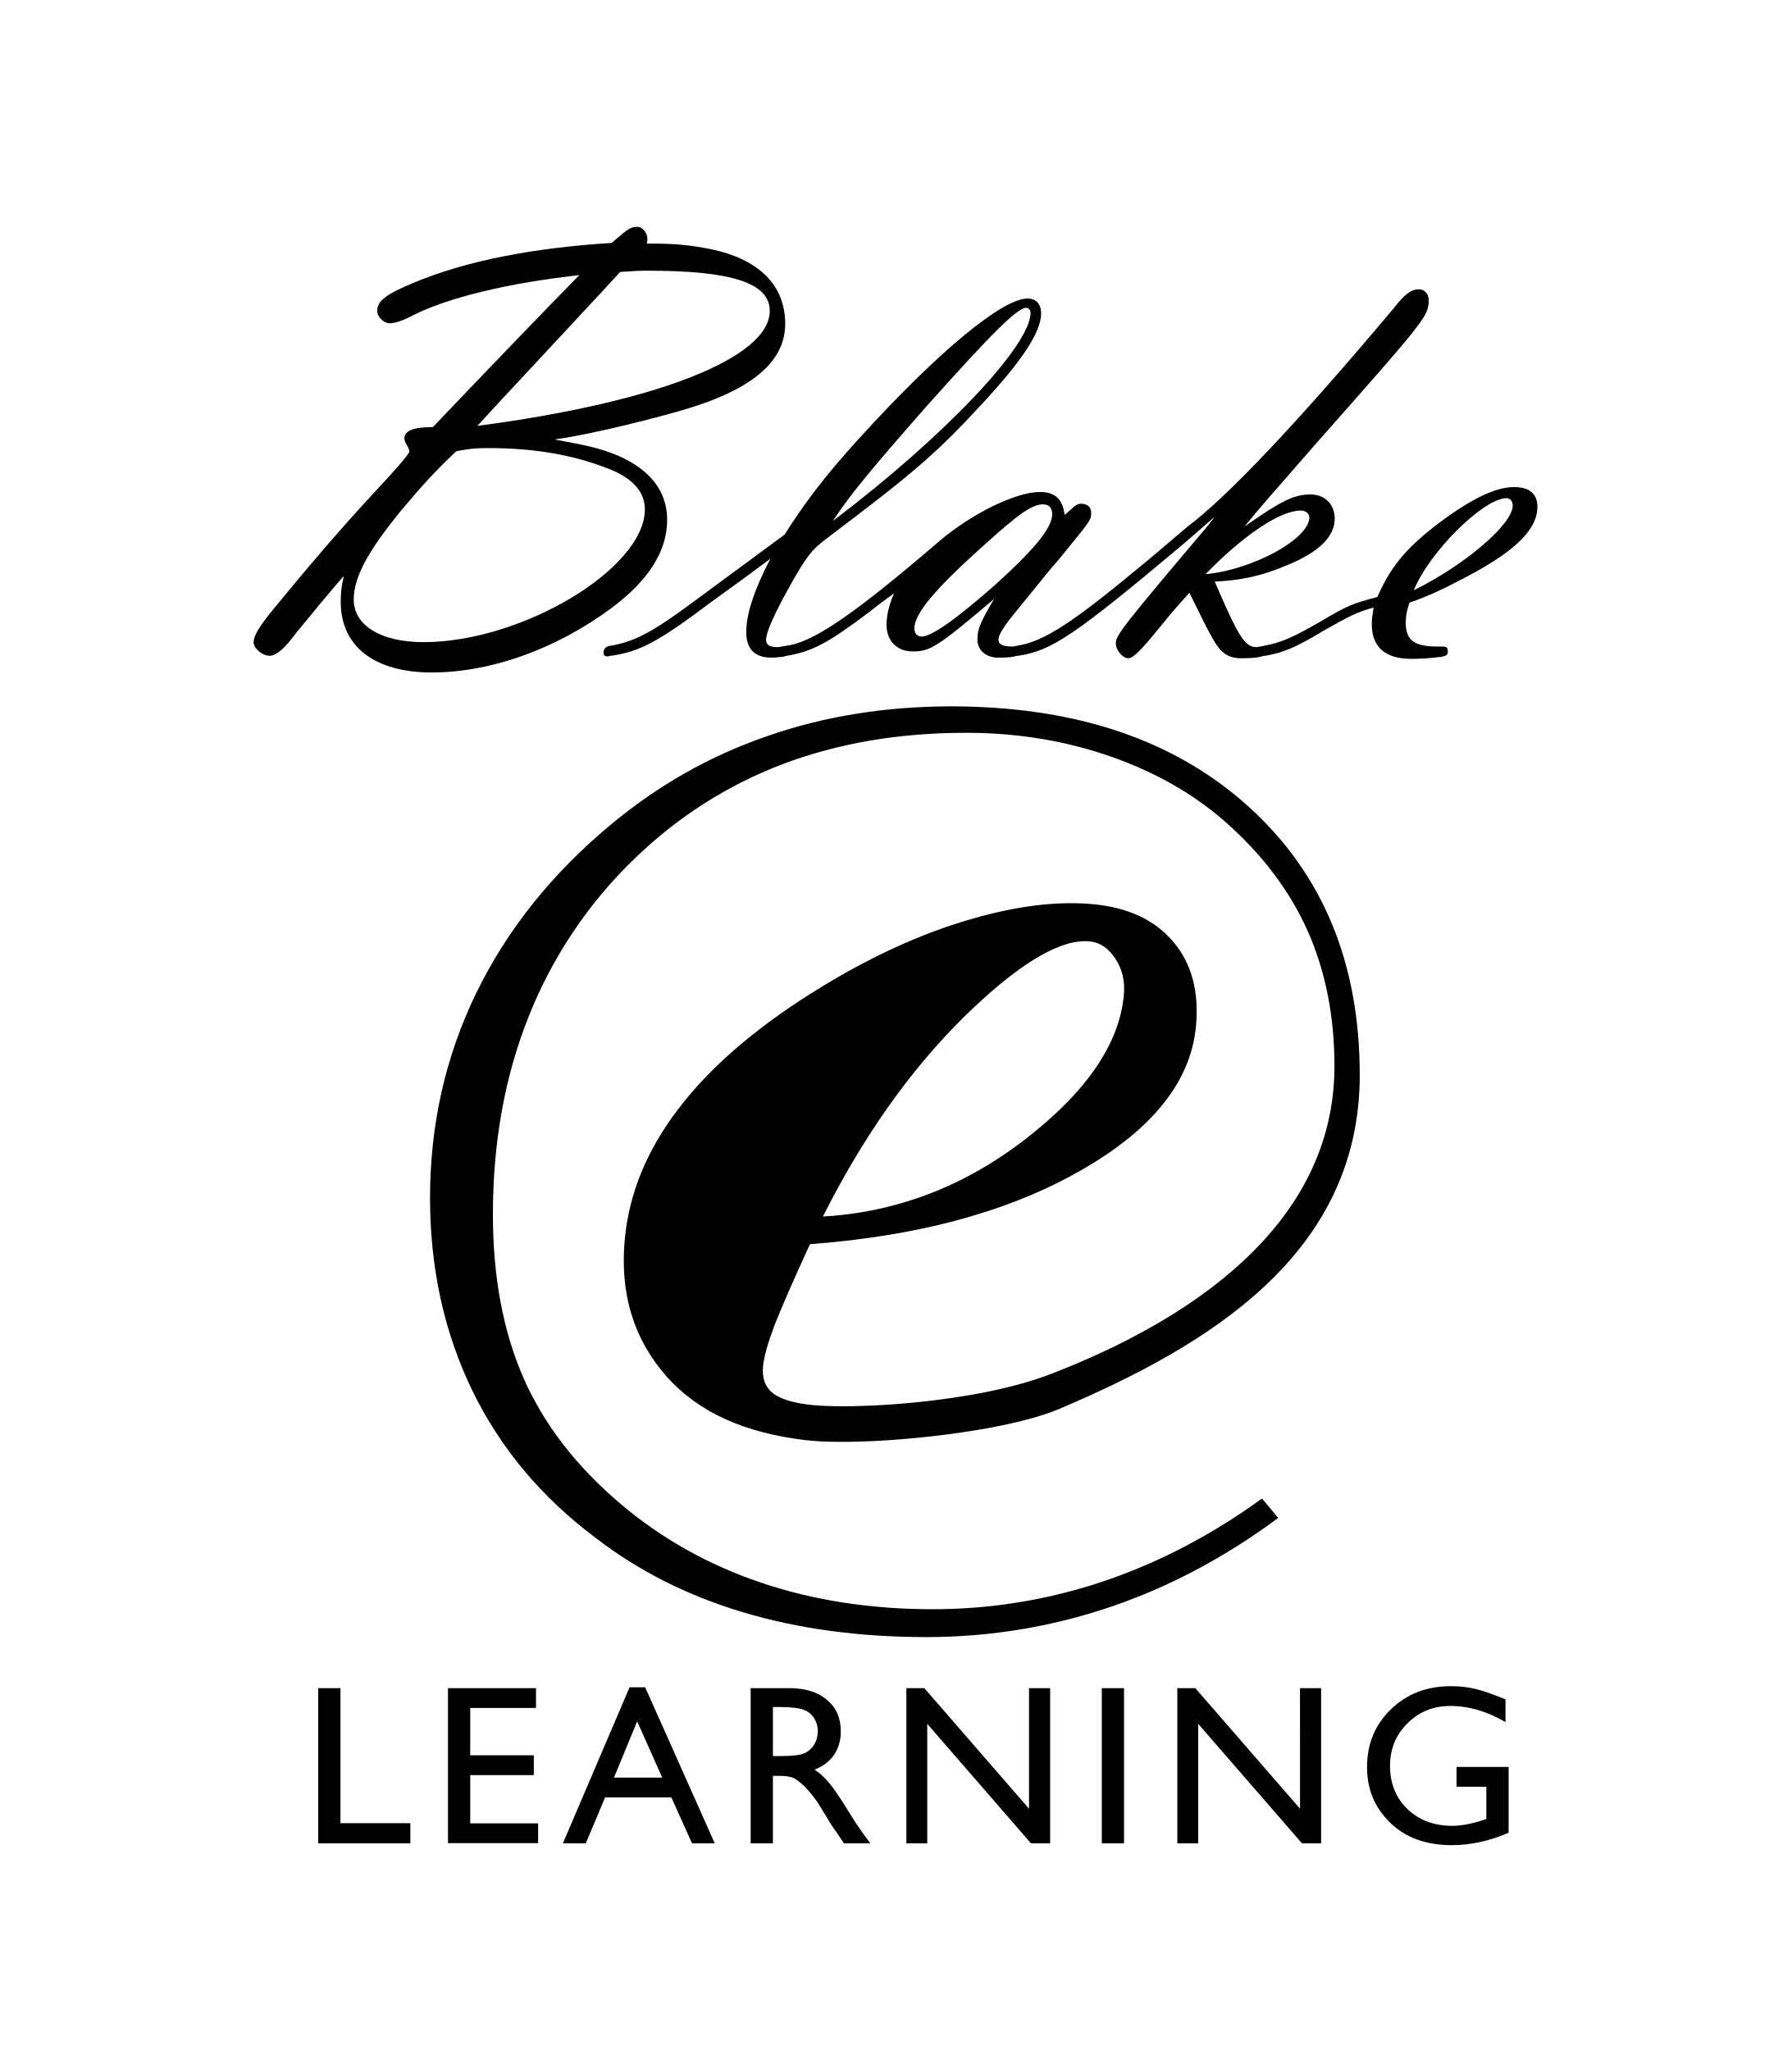
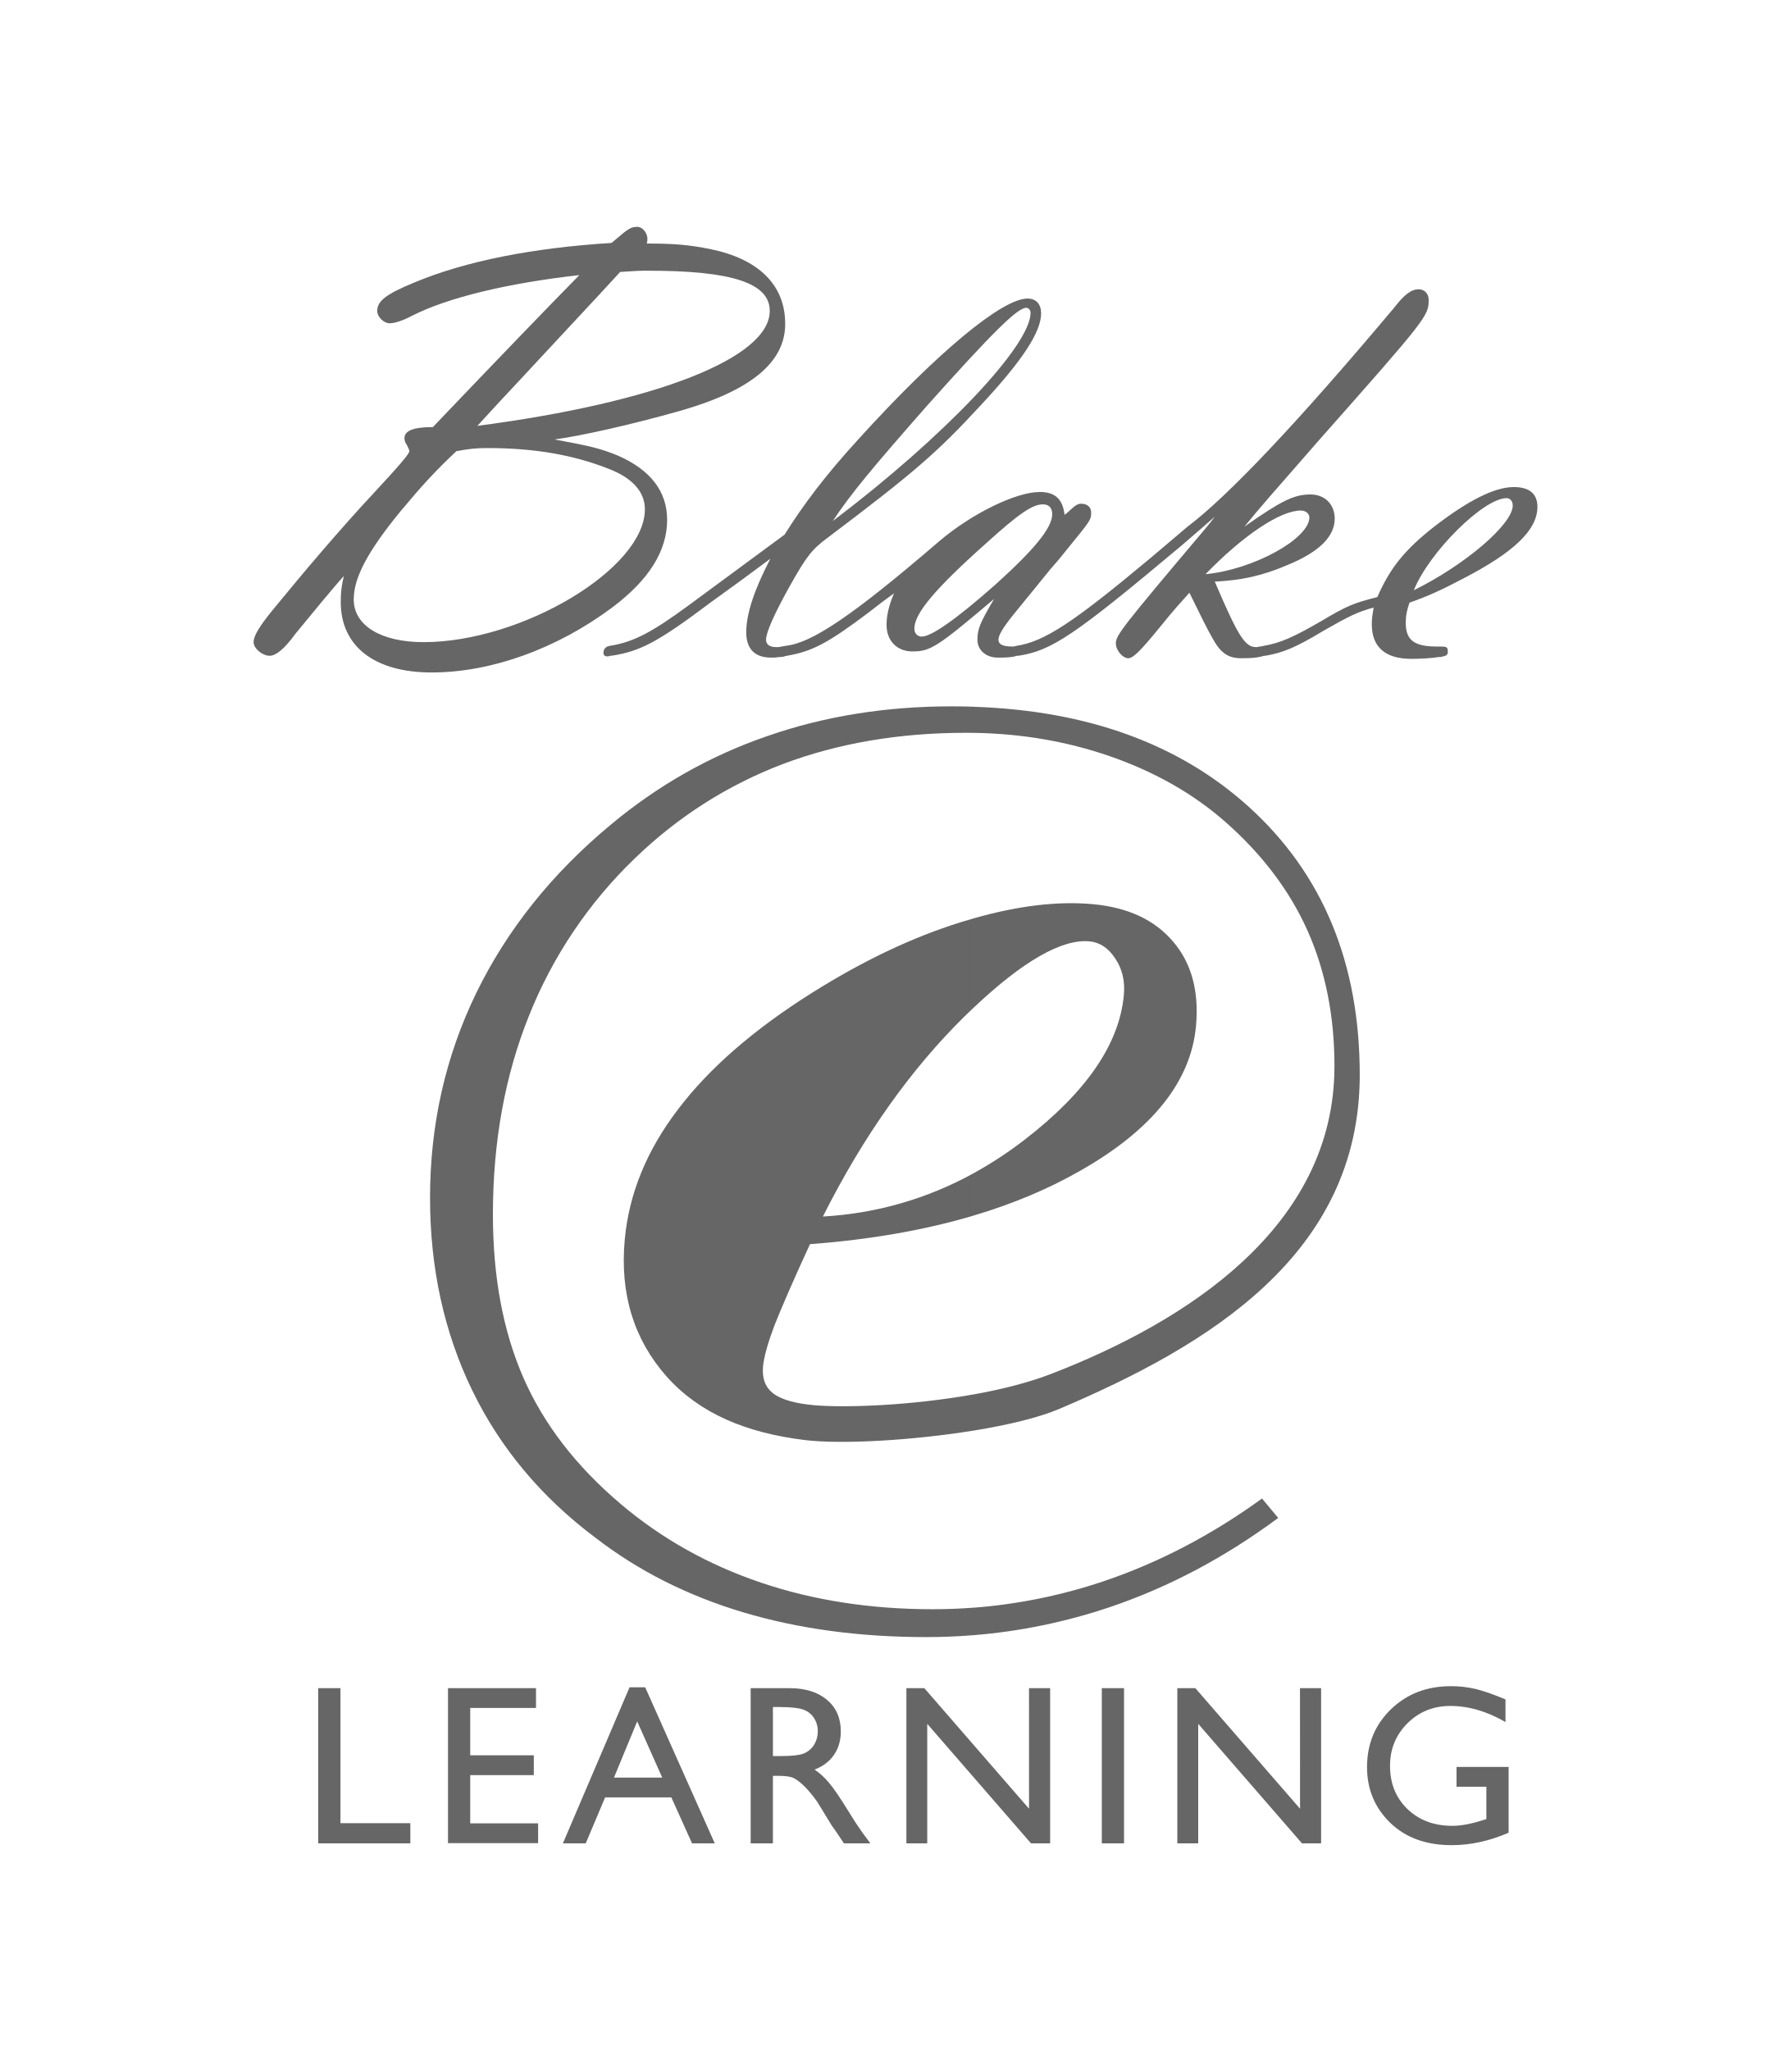
<svg xmlns="http://www.w3.org/2000/svg" width="149.598" height="171.175" viewBox="0, 0, 149.598, 171.175">
-   <path d="M81.274 119.454v-3.02c-5.19.93-10.723 1.135-13.346.897-1.547-.14-2.664-.466-3.343-.952-.673-.51-.975-1.256-.884-2.264.08-.84.406-1.977.963-3.466.582-1.46 1.562-3.735 2.957-6.76 5.025-.38 9.577-1.172 13.654-2.386v-3.534a29.345 29.345 0 0 1-12.573 3.61c3.375-6.72 7.34-12.296 11.818-16.704.256-.25.51-.492.756-.726v-7.462c-.348.097-.698.203-1.053.312-4.116 1.285-8.247 3.268-12.413 5.89-4.903 3.08-8.658 6.36-11.23 9.776-2.6 3.415-4.074 7.032-4.423 10.85-.414 4.508.75 8.315 3.498 11.425 2.747 3.082 6.628 4.708 11.56 5.307 3.003.367 8.923.04 14.062-.793m0-58.26a42.303 42.303 0 0 0-.62-.005c-5.6 0-10.698.87-15.32 2.616-4.607 1.76-8.725 4.378-12.353 7.883a37.505 37.505 0 0 0-8.83 13.148c-2.007 5.005-3.003 10.53-3.003 16.577 0 5.236.86 9.782 2.557 13.655 1.7 3.874 4.41 7.378 8.114 10.516 3.413 2.893 7.317 5.082 11.71 6.566 4.392 1.484 9.168 2.22 14.34 2.22 1.144 0 2.28-.043 3.406-.13v2.297c-1.303.106-2.616.16-3.94.16-5.587 0-10.7-.69-15.338-2.083-4.637-1.393-8.724-3.46-12.29-6.215-4.516-3.382-7.946-7.485-10.288-12.307-2.342-4.837-3.52-10.194-3.52-16.072 0-6.108 1.286-11.803 3.856-17.1 2.572-5.278 6.307-9.963 11.206-14.036 3.918-3.275 8.267-5.755 13.056-7.408 4.776-1.67 9.92-2.496 15.43-2.496.617 0 1.226.01 1.828.03zm0 15.492v7.462c4.14-3.91 7.38-5.756 9.68-5.545.865.08 1.59.566 2.155 1.44.59.874.82 1.89.714 3.045-.376 4.09-3.128 8.086-8.234 12.04a32.948 32.948 0 0 1-4.316 2.84v3.534c3.293-.98 6.275-2.233 8.945-3.765 6.003-3.42 9.204-7.45 9.628-12.06.263-2.882-.364-5.25-1.914-7.055-1.522-1.804-3.762-2.855-6.694-3.124-2.952-.27-6.254.133-9.966 1.188m0 57.557a44.66 44.66 0 0 0 10.83-2.198c4.625-1.56 9.033-3.856 13.257-6.92l1.35 1.623c-4.44 3.29-9.11 5.772-14.038 7.44a47.555 47.555 0 0 1-11.398 2.35zm30.134-45.212c0-4.177-.75-7.943-2.236-11.294-1.498-3.354-3.78-6.383-6.873-9.11-2.68-2.355-5.907-4.192-9.675-5.494-3.58-1.236-7.367-1.88-11.35-1.94v-2.178c9.512.314 17.182 3.103 22.985 8.357 6.168 5.59 9.26 13.044 9.26 22.382 0 14.995-12.63 22.597-25.084 27.89-1.74.74-4.332 1.352-7.162 1.812v-3.02c2.31-.414 4.553-.973 6.44-1.7 11.33-4.366 23.694-12.28 23.694-25.703M26.567 153.922h7.69v-1.688h-5.835v-11.272h-1.855zm10.834-.02h7.524v-1.65h-5.668v-4.026h5.308v-1.66h-5.308v-3.953h5.492v-1.65H37.4zm9.592.02H48.9l1.62-3.842h5.527l1.73 3.842h1.897l-5.81-13.035H52.56zm4.264-5.492l1.94-4.695 2.09 4.695zm13.27 5.492v-5.64h.482c.606 0 1.04.07 1.295.208.258.14.545.366.865.68.32.315.67.738 1.053 1.27l.62 1.012.576.948.36.51.11.158.567.854h2.208l-.685-.93a25.12 25.12 0 0 1-1.086-1.658c-.718-1.17-1.275-1.99-1.67-2.46-.397-.47-.802-.84-1.216-1.112.705-.272 1.246-.684 1.623-1.234.377-.55.567-1.204.567-1.958 0-1.107-.385-1.985-1.155-2.634-.77-.65-1.812-.974-3.124-.974H62.67v12.96zm2.508-11.18c.394.137.698.37.914.7.216.332.325.702.325 1.11 0 .414-.097.784-.292 1.108a1.82 1.82 0 0 1-.816.73c-.35.16-.994.24-1.933.24h-.705v-4.092h.557c.908 0 1.56.07 1.952.204m18.873 8.286l-8.74-10.066h-1.5v12.96h1.742v-9.982l8.664 9.982h1.596v-12.96h-1.763zm6.076 2.894h1.855v-12.96h-1.855zm16.55-2.894l-8.74-10.066H98.29v12.96h1.744v-9.982l8.665 9.982h1.595v-12.96h-1.763zm13.06-1.837h2.495v2.7l-.176.056c-1.033.34-1.92.51-2.662.51-1.527 0-2.777-.467-3.748-1.4-.972-.936-1.457-2.138-1.457-3.61 0-1.404.485-2.588 1.457-3.553.97-.965 2.164-1.447 3.58-1.447 1.523 0 3.057.448 4.603 1.344v-1.89c-1.003-.422-1.83-.71-2.487-.87a8.787 8.787 0 0 0-2.078-.235c-2.004 0-3.67.643-5 1.93-1.33 1.286-1.995 2.896-1.995 4.833 0 1.837.64 3.38 1.926 4.634 1.284 1.252 3 1.878 5.145 1.878 1.57 0 3.153-.346 4.75-1.04v-5.492h-4.35v1.653M51.363 20.026c1.134-.98 1.34-1.084 1.858-1.084.413 0 .827.515.827.98 0 .104 0 .26-.053.413 2.27 0 3.51.104 5.315.465 4.024.825 6.243 2.992 6.243 6.243 0 3.2-2.838 5.573-8.824 7.278-4.026 1.135-8.155 2.065-10.425 2.375 3.097.567 3.87.773 5.265 1.34 2.733 1.188 4.127 2.994 4.127 5.368 0 2.58-1.497 5.005-4.593 7.328-4.644 3.46-10.115 5.42-15.07 5.42-4.747 0-7.585-2.168-7.585-5.883 0-.776.05-1.29.257-2.168-.72.772-3.095 3.663-4.025 4.8-.93 1.29-1.652 1.856-2.166 1.856-.62 0-1.342-.62-1.342-1.136 0-.515.463-1.29 1.547-2.63 2.788-3.408 5.73-6.865 8.517-9.857 2.115-2.27 2.94-3.252 2.94-3.458 0-.103-.103-.31-.206-.517a.97.97 0 0 1-.206-.567c0-.618.724-.93 2.375-.93 5.314-5.57 9.39-9.803 12.23-12.692-5.936.67-10.942 1.856-13.985 3.404-.774.413-1.445.62-1.858.62-.464 0-1.033-.515-1.033-1.032 0-.825.723-1.393 3.096-2.374 4.336-1.806 9.908-2.89 16.463-3.303l.31-.257zm-7.586 11.3c-2.117 2.272-2.323 2.478-3.923 4.233 14.967-1.962 24.41-5.677 24.41-9.6 0-2.322-3.15-3.354-10.115-3.354-.775 0-.878 0-2.374.102-2.117 2.322-4.8 5.16-8 8.618m-10.37 11.406c-2.738 3.354-3.873 5.52-3.873 7.328 0 2.168 2.27 3.56 5.83 3.56 8.208 0 18.477-6.14 18.477-11.094 0-1.446-1.033-2.632-3.097-3.407-2.89-1.135-6.14-1.704-10.012-1.704-1.03 0-1.494.052-2.63.26-1.754 1.65-2.89 2.89-4.695 5.056M65.088 54.86a3.52 3.52 0 0 1-.723.05c-1.34 0-2.064-.722-2.064-2.115 0-1.548.672-3.56 2.014-6.14a316.254 316.254 0 0 1-5.006 3.663c-4.386 3.302-5.883 4.077-8.257 4.437h-.103c-.102.052-.205.052-.257.052-.207 0-.31-.103-.31-.31 0-.31.206-.515.517-.567 1.96-.31 3.457-1.084 6.552-3.354l8.05-5.935c1.55-2.476 3.406-4.953 6.194-7.998 6.552-7.224 11.972-11.714 14.087-11.714.724 0 1.136.464 1.136 1.238 0 1.548-1.547 3.922-5.006 7.638-3.714 4.025-5.572 5.625-12.746 11.043-1.392 1.033-1.806 1.55-3.252 4.13-1.237 2.22-1.96 3.818-1.96 4.437 0 .413.31.62.878.62.155 0 .258 0 .412-.052h.104c.207 0 .36.206.36.413 0 .31-.1.412-.514.465h-.104zm20.95-28.745c0-.207-.153-.413-.36-.413-.723 0-2.734 1.96-8.31 8.206-4.488 5.108-6.345 7.328-7.842 9.598 9.34-7.07 16.513-14.656 16.513-17.39" />
-   <path d="M89.135 42.783c.67-.62.824-.722 1.135-.722.464 0 .826.26.826.723 0 .62 0 .62-2.065 3.15-.618.772-.618.772-1.34 1.597-.93 1.136-1.96 2.426-3.15 3.872-.825 1.032-1.185 1.652-1.185 2.012 0 .412.412.568 1.135.568.413 0 .516.103.516.413 0 .413-.31.515-1.703.515-.98 0-1.703-.62-1.703-1.496 0-.878.207-1.393 1.392-3.405-4.746 4.023-5.314 4.385-6.81 4.385-1.29 0-2.168-.877-2.168-2.22 0-.825.207-1.65.62-2.632-.98.724-1.138.826-2.117 1.6-3.355 2.53-4.695 3.252-6.812 3.612l-.258.053h-.102c-.207 0-.312-.104-.312-.31 0-.31.21-.516.518-.568 2.17-.206 5.522-2.426 12.9-8.772 2.685-2.27 6.35-4.078 8.363-4.078 1.236 0 1.908.57 2.062 1.91l.26-.207zm-6.864 2.632c-4.282 3.82-5.934 5.83-5.934 7.07 0 .414.26.67.62.67.825 0 2.993-1.547 6.193-4.385 3.198-2.89 4.695-4.697 4.695-5.83 0-.518-.26-.827-.774-.827-.877 0-2.013.774-4.8 3.302" />
-   <path d="M100.594 43.867l-1.91 1.65c-8.98 7.536-10.89 8.826-13.674 9.24h-.105c-.155.05-.256.05-.256.05-.208 0-.312-.103-.312-.31 0-.31.207-.515.517-.567 2.32-.36 4.643-1.857 11.25-7.38l3.045-2.58c3.354-2.528 9.133-8.618 17.235-18.268.878-1.135 1.445-1.547 2.064-1.547.462 0 .826.36.826.876 0 1.343-.104 1.498-9.24 11.82-3.92 4.49-4.798 5.47-6.14 7.12 3.096-2.167 4.13-2.683 5.522-2.683 1.188 0 2.014.827 2.014 2.013 0 1.496-1.29 2.786-3.923 3.87-2.168.93-3.924 1.29-6.09 1.393 1.96 4.593 2.527 5.47 3.457 5.47.052 0 .154 0 .258-.05h.207c.154 0 .31.205.31.412 0 .412-.465.567-2.013.567-1.136 0-1.756-.464-2.427-1.702-.465-.827-.877-1.652-1.91-3.768-.824.93-1.188 1.29-2.477 2.89-1.6 1.96-2.218 2.58-2.63 2.58-.465 0-1.034-.67-1.034-1.238 0-.67.465-1.29 7.484-9.6.257-.308.516-.618.774-.98l-.826.723zm8.72-.67c0-.31-.31-.568-.72-.568-1.704 0-4.8 2.063-7.948 5.314 3.922-.36 8.67-2.942 8.67-4.747" />
-   <path d="M120.098 54.86c-.516.102-1.55.154-2.272.154-2.168 0-3.3-.98-3.3-2.89 0-.465.05-.774.152-1.393-1.34.362-2.063.723-4.23 1.963-2.22 1.34-3.302 1.805-4.8 2.062h-.103c-.154.052-.258.052-.258.052-.207 0-.31-.103-.31-.31 0-.31.207-.515.517-.567 1.445-.258 2.477-.722 4.8-2.064 2.167-1.29 2.682-1.497 4.694-2.013 1.084-2.477 2.323-3.973 4.75-5.883 2.887-2.22 5.055-3.302 6.656-3.302 1.29 0 1.96.568 1.96 1.652 0 1.908-1.908 3.766-6.192 5.985-1.755.93-2.994 1.496-4.49 2.013-.207.62-.31 1.032-.31 1.703 0 1.497.775 2.013 2.89 1.962.517 0 .62.05.62.413 0 .31-.103.36-.62.465h-.154zm6.193-12.645c0-.36-.206-.62-.515-.62-1.91 0-6.45 4.49-7.742 7.69 4.284-2.115 8.258-5.52 8.258-7.07" />
+   <path d="M81.274 119.454v-3.02c-5.19.93-10.723 1.135-13.346.897-1.547-.14-2.664-.466-3.343-.952-.673-.51-.975-1.256-.884-2.264.08-.84.406-1.977.963-3.466.582-1.46 1.562-3.735 2.957-6.76 5.025-.38 9.577-1.172 13.654-2.386v-3.534a29.345 29.345 0 0 1-12.573 3.61c3.375-6.72 7.34-12.296 11.818-16.704.256-.25.51-.492.756-.726v-7.462c-.348.097-.698.203-1.053.312-4.116 1.285-8.247 3.268-12.413 5.89-4.903 3.08-8.658 6.36-11.23 9.776-2.6 3.415-4.074 7.032-4.423 10.85-.414 4.508.75 8.315 3.498 11.425 2.747 3.082 6.628 4.708 11.56 5.307 3.003.367 8.923.04 14.062-.793m0-58.26a42.303 42.303 0 0 0-.62-.005c-5.6 0-10.698.87-15.32 2.616-4.607 1.76-8.725 4.378-12.353 7.883a37.505 37.505 0 0 0-8.83 13.148c-2.007 5.005-3.003 10.53-3.003 16.577 0 5.236.86 9.782 2.557 13.655 1.7 3.874 4.41 7.378 8.114 10.516 3.413 2.893 7.317 5.082 11.71 6.566 4.392 1.484 9.168 2.22 14.34 2.22 1.144 0 2.28-.043 3.406-.13v2.297c-1.303.106-2.616.16-3.94.16-5.587 0-10.7-.69-15.338-2.083-4.637-1.393-8.724-3.46-12.29-6.215-4.516-3.382-7.946-7.485-10.288-12.307-2.342-4.837-3.52-10.194-3.52-16.072 0-6.108 1.286-11.803 3.856-17.1 2.572-5.278 6.307-9.963 11.206-14.036 3.918-3.275 8.267-5.755 13.056-7.408 4.776-1.67 9.92-2.496 15.43-2.496.617 0 1.226.01 1.828.03zm0 15.492v7.462c4.14-3.91 7.38-5.756 9.68-5.545.865.08 1.59.566 2.155 1.44.59.874.82 1.89.714 3.045-.376 4.09-3.128 8.086-8.234 12.04a32.948 32.948 0 0 1-4.316 2.84v3.534c3.293-.98 6.275-2.233 8.945-3.765 6.003-3.42 9.204-7.45 9.628-12.06.263-2.882-.364-5.25-1.914-7.055-1.522-1.804-3.762-2.855-6.694-3.124-2.952-.27-6.254.133-9.966 1.188m0 57.557a44.66 44.66 0 0 0 10.83-2.198c4.625-1.56 9.033-3.856 13.257-6.92l1.35 1.623c-4.44 3.29-9.11 5.772-14.038 7.44a47.555 47.555 0 0 1-11.398 2.35zm30.134-45.212c0-4.177-.75-7.943-2.236-11.294-1.498-3.354-3.78-6.383-6.873-9.11-2.68-2.355-5.907-4.192-9.675-5.494-3.58-1.236-7.367-1.88-11.35-1.94v-2.178c9.512.314 17.182 3.103 22.985 8.357 6.168 5.59 9.26 13.044 9.26 22.382 0 14.995-12.63 22.597-25.084 27.89-1.74.74-4.332 1.352-7.162 1.812v-3.02c2.31-.414 4.553-.973 6.44-1.7 11.33-4.366 23.694-12.28 23.694-25.703M26.567 153.922h7.69v-1.688h-5.835v-11.272h-1.855zm10.834-.02h7.524v-1.65h-5.668v-4.026h5.308v-1.66h-5.308v-3.953h5.492v-1.65H37.4zm9.592.02H48.9l1.62-3.842h5.527l1.73 3.842h1.897l-5.81-13.035H52.56zm4.264-5.492l1.94-4.695 2.09 4.695zm13.27 5.492v-5.64h.482c.606 0 1.04.07 1.295.208.258.14.545.366.865.68.32.315.67.738 1.053 1.27l.62 1.012.576.948.36.51.11.158.567.854h2.208l-.685-.93a25.12 25.12 0 0 1-1.086-1.658c-.718-1.17-1.275-1.99-1.67-2.46-.397-.47-.802-.84-1.216-1.112.705-.272 1.246-.684 1.623-1.234.377-.55.567-1.204.567-1.958 0-1.107-.385-1.985-1.155-2.634-.77-.65-1.812-.974-3.124-.974H62.67v12.96zm2.508-11.18c.394.137.698.37.914.7.216.332.325.702.325 1.11 0 .414-.097.784-.292 1.108a1.82 1.82 0 0 1-.816.73c-.35.16-.994.24-1.933.24h-.705v-4.092h.557c.908 0 1.56.07 1.952.204m18.873 8.286l-8.74-10.066h-1.5v12.96h1.742v-9.982l8.664 9.982h1.596v-12.96h-1.763zm6.076 2.894h1.855v-12.96h-1.855zm16.55-2.894l-8.74-10.066H98.29v12.96h1.744v-9.982l8.665 9.982h1.595v-12.96h-1.763zm13.06-1.837h2.495v2.7l-.176.056c-1.033.34-1.92.51-2.662.51-1.527 0-2.777-.467-3.748-1.4-.972-.936-1.457-2.138-1.457-3.61 0-1.404.485-2.588 1.457-3.553.97-.965 2.164-1.447 3.58-1.447 1.523 0 3.057.448 4.603 1.344v-1.89c-1.003-.422-1.83-.71-2.487-.87a8.787 8.787 0 0 0-2.078-.235c-2.004 0-3.67.643-5 1.93-1.33 1.286-1.995 2.896-1.995 4.833 0 1.837.64 3.38 1.926 4.634 1.284 1.252 3 1.878 5.145 1.878 1.57 0 3.153-.346 4.75-1.04v-5.492h-4.35v1.653" opacity=".6" />
+   <g opacity=".6">
+     <path d="M51.363 20.026c1.134-.98 1.34-1.084 1.858-1.084.413 0 .827.515.827.98 0 .104 0 .26-.053.413 2.27 0 3.51.104 5.315.465 4.024.825 6.243 2.992 6.243 6.243 0 3.2-2.838 5.573-8.824 7.278-4.026 1.135-8.155 2.065-10.425 2.375 3.097.567 3.87.773 5.265 1.34 2.733 1.188 4.127 2.994 4.127 5.368 0 2.58-1.497 5.005-4.593 7.328-4.644 3.46-10.115 5.42-15.07 5.42-4.747 0-7.585-2.168-7.585-5.883 0-.776.05-1.29.257-2.168-.72.772-3.095 3.663-4.025 4.8-.93 1.29-1.652 1.856-2.166 1.856-.62 0-1.342-.62-1.342-1.136 0-.515.463-1.29 1.547-2.63 2.788-3.408 5.73-6.865 8.517-9.857 2.115-2.27 2.94-3.252 2.94-3.458 0-.103-.103-.31-.206-.517a.97.97 0 0 1-.206-.567c0-.618.724-.93 2.375-.93 5.314-5.57 9.39-9.803 12.23-12.692-5.936.67-10.942 1.856-13.985 3.404-.774.413-1.445.62-1.858.62-.464 0-1.033-.515-1.033-1.032 0-.825.723-1.393 3.096-2.374 4.336-1.806 9.908-2.89 16.463-3.303l.31-.257zm-7.586 11.3c-2.117 2.272-2.323 2.478-3.923 4.233 14.967-1.962 24.41-5.677 24.41-9.6 0-2.322-3.15-3.354-10.115-3.354-.775 0-.878 0-2.374.102-2.117 2.322-4.8 5.16-8 8.618m-10.37 11.406c-2.738 3.354-3.873 5.52-3.873 7.328 0 2.168 2.27 3.56 5.83 3.56 8.208 0 18.477-6.14 18.477-11.094 0-1.446-1.033-2.632-3.097-3.407-2.89-1.135-6.14-1.704-10.012-1.704-1.03 0-1.494.052-2.63.26-1.754 1.65-2.89 2.89-4.695 5.056M65.088 54.86a3.52 3.52 0 0 1-.723.05c-1.34 0-2.064-.722-2.064-2.115 0-1.548.672-3.56 2.014-6.14a316.254 316.254 0 0 1-5.006 3.663c-4.386 3.302-5.883 4.077-8.257 4.437h-.103c-.102.052-.205.052-.257.052-.207 0-.31-.103-.31-.31 0-.31.206-.515.517-.567 1.96-.31 3.457-1.084 6.552-3.354l8.05-5.935c1.55-2.476 3.406-4.953 6.194-7.998 6.552-7.224 11.972-11.714 14.087-11.714.724 0 1.136.464 1.136 1.238 0 1.548-1.547 3.922-5.006 7.638-3.714 4.025-5.572 5.625-12.746 11.043-1.392 1.033-1.806 1.55-3.252 4.13-1.237 2.22-1.96 3.818-1.96 4.437 0 .413.31.62.878.62.155 0 .258 0 .412-.052h.104c.207 0 .36.206.36.413 0 .31-.1.412-.514.465h-.104zm20.95-28.745c0-.207-.153-.413-.36-.413-.723 0-2.734 1.96-8.31 8.206-4.488 5.108-6.345 7.328-7.842 9.598 9.34-7.07 16.513-14.656 16.513-17.39" />
+     <path d="M89.135 42.783c.67-.62.824-.722 1.135-.722.464 0 .826.26.826.723 0 .62 0 .62-2.065 3.15-.618.772-.618.772-1.34 1.597-.93 1.136-1.96 2.426-3.15 3.872-.825 1.032-1.185 1.652-1.185 2.012 0 .412.412.568 1.135.568.413 0 .516.103.516.413 0 .413-.31.515-1.703.515-.98 0-1.703-.62-1.703-1.496 0-.878.207-1.393 1.392-3.405-4.746 4.023-5.314 4.385-6.81 4.385-1.29 0-2.168-.877-2.168-2.22 0-.825.207-1.65.62-2.632-.98.724-1.138.826-2.117 1.6-3.355 2.53-4.695 3.252-6.812 3.612l-.258.053h-.102c-.207 0-.312-.104-.312-.31 0-.31.21-.516.518-.568 2.17-.206 5.522-2.426 12.9-8.772 2.685-2.27 6.35-4.078 8.363-4.078 1.236 0 1.908.57 2.062 1.91l.26-.207zm-6.864 2.632c-4.282 3.82-5.934 5.83-5.934 7.07 0 .414.26.67.62.67.825 0 2.993-1.547 6.193-4.385 3.198-2.89 4.695-4.697 4.695-5.83 0-.518-.26-.827-.774-.827-.877 0-2.013.774-4.8 3.302" />
+     <path d="M100.594 43.867l-1.91 1.65c-8.98 7.536-10.89 8.826-13.674 9.24h-.105c-.155.05-.256.05-.256.05-.208 0-.312-.103-.312-.31 0-.31.207-.515.517-.567 2.32-.36 4.643-1.857 11.25-7.38l3.045-2.58c3.354-2.528 9.133-8.618 17.235-18.268.878-1.135 1.445-1.547 2.064-1.547.462 0 .826.36.826.876 0 1.343-.104 1.498-9.24 11.82-3.92 4.49-4.798 5.47-6.14 7.12 3.096-2.167 4.13-2.683 5.522-2.683 1.188 0 2.014.827 2.014 2.013 0 1.496-1.29 2.786-3.923 3.87-2.168.93-3.924 1.29-6.09 1.393 1.96 4.593 2.527 5.47 3.457 5.47.052 0 .154 0 .258-.05h.207c.154 0 .31.205.31.412 0 .412-.465.567-2.013.567-1.136 0-1.756-.464-2.427-1.702-.465-.827-.877-1.652-1.91-3.768-.824.93-1.188 1.29-2.477 2.89-1.6 1.96-2.218 2.58-2.63 2.58-.465 0-1.034-.67-1.034-1.238 0-.67.465-1.29 7.484-9.6.257-.308.516-.618.774-.98l-.826.723zm8.72-.67c0-.31-.31-.568-.72-.568-1.704 0-4.8 2.063-7.948 5.314 3.922-.36 8.67-2.942 8.67-4.747" />
+     <path d="M120.098 54.86c-.516.102-1.55.154-2.272.154-2.168 0-3.3-.98-3.3-2.89 0-.465.05-.774.152-1.393-1.34.362-2.063.723-4.23 1.963-2.22 1.34-3.302 1.805-4.8 2.062h-.103c-.154.052-.258.052-.258.052-.207 0-.31-.103-.31-.31 0-.31.207-.515.517-.567 1.445-.258 2.477-.722 4.8-2.064 2.167-1.29 2.682-1.497 4.694-2.013 1.084-2.477 2.323-3.973 4.75-5.883 2.887-2.22 5.055-3.302 6.656-3.302 1.29 0 1.96.568 1.96 1.652 0 1.908-1.908 3.766-6.192 5.985-1.755.93-2.994 1.496-4.49 2.013-.207.62-.31 1.032-.31 1.703 0 1.497.775 2.013 2.89 1.962.517 0 .62.05.62.413 0 .31-.103.36-.62.465h-.154zm6.193-12.645c0-.36-.206-.62-.515-.62-1.91 0-6.45 4.49-7.742 7.69 4.284-2.115 8.258-5.52 8.258-7.07" />
+   </g>
</svg>
